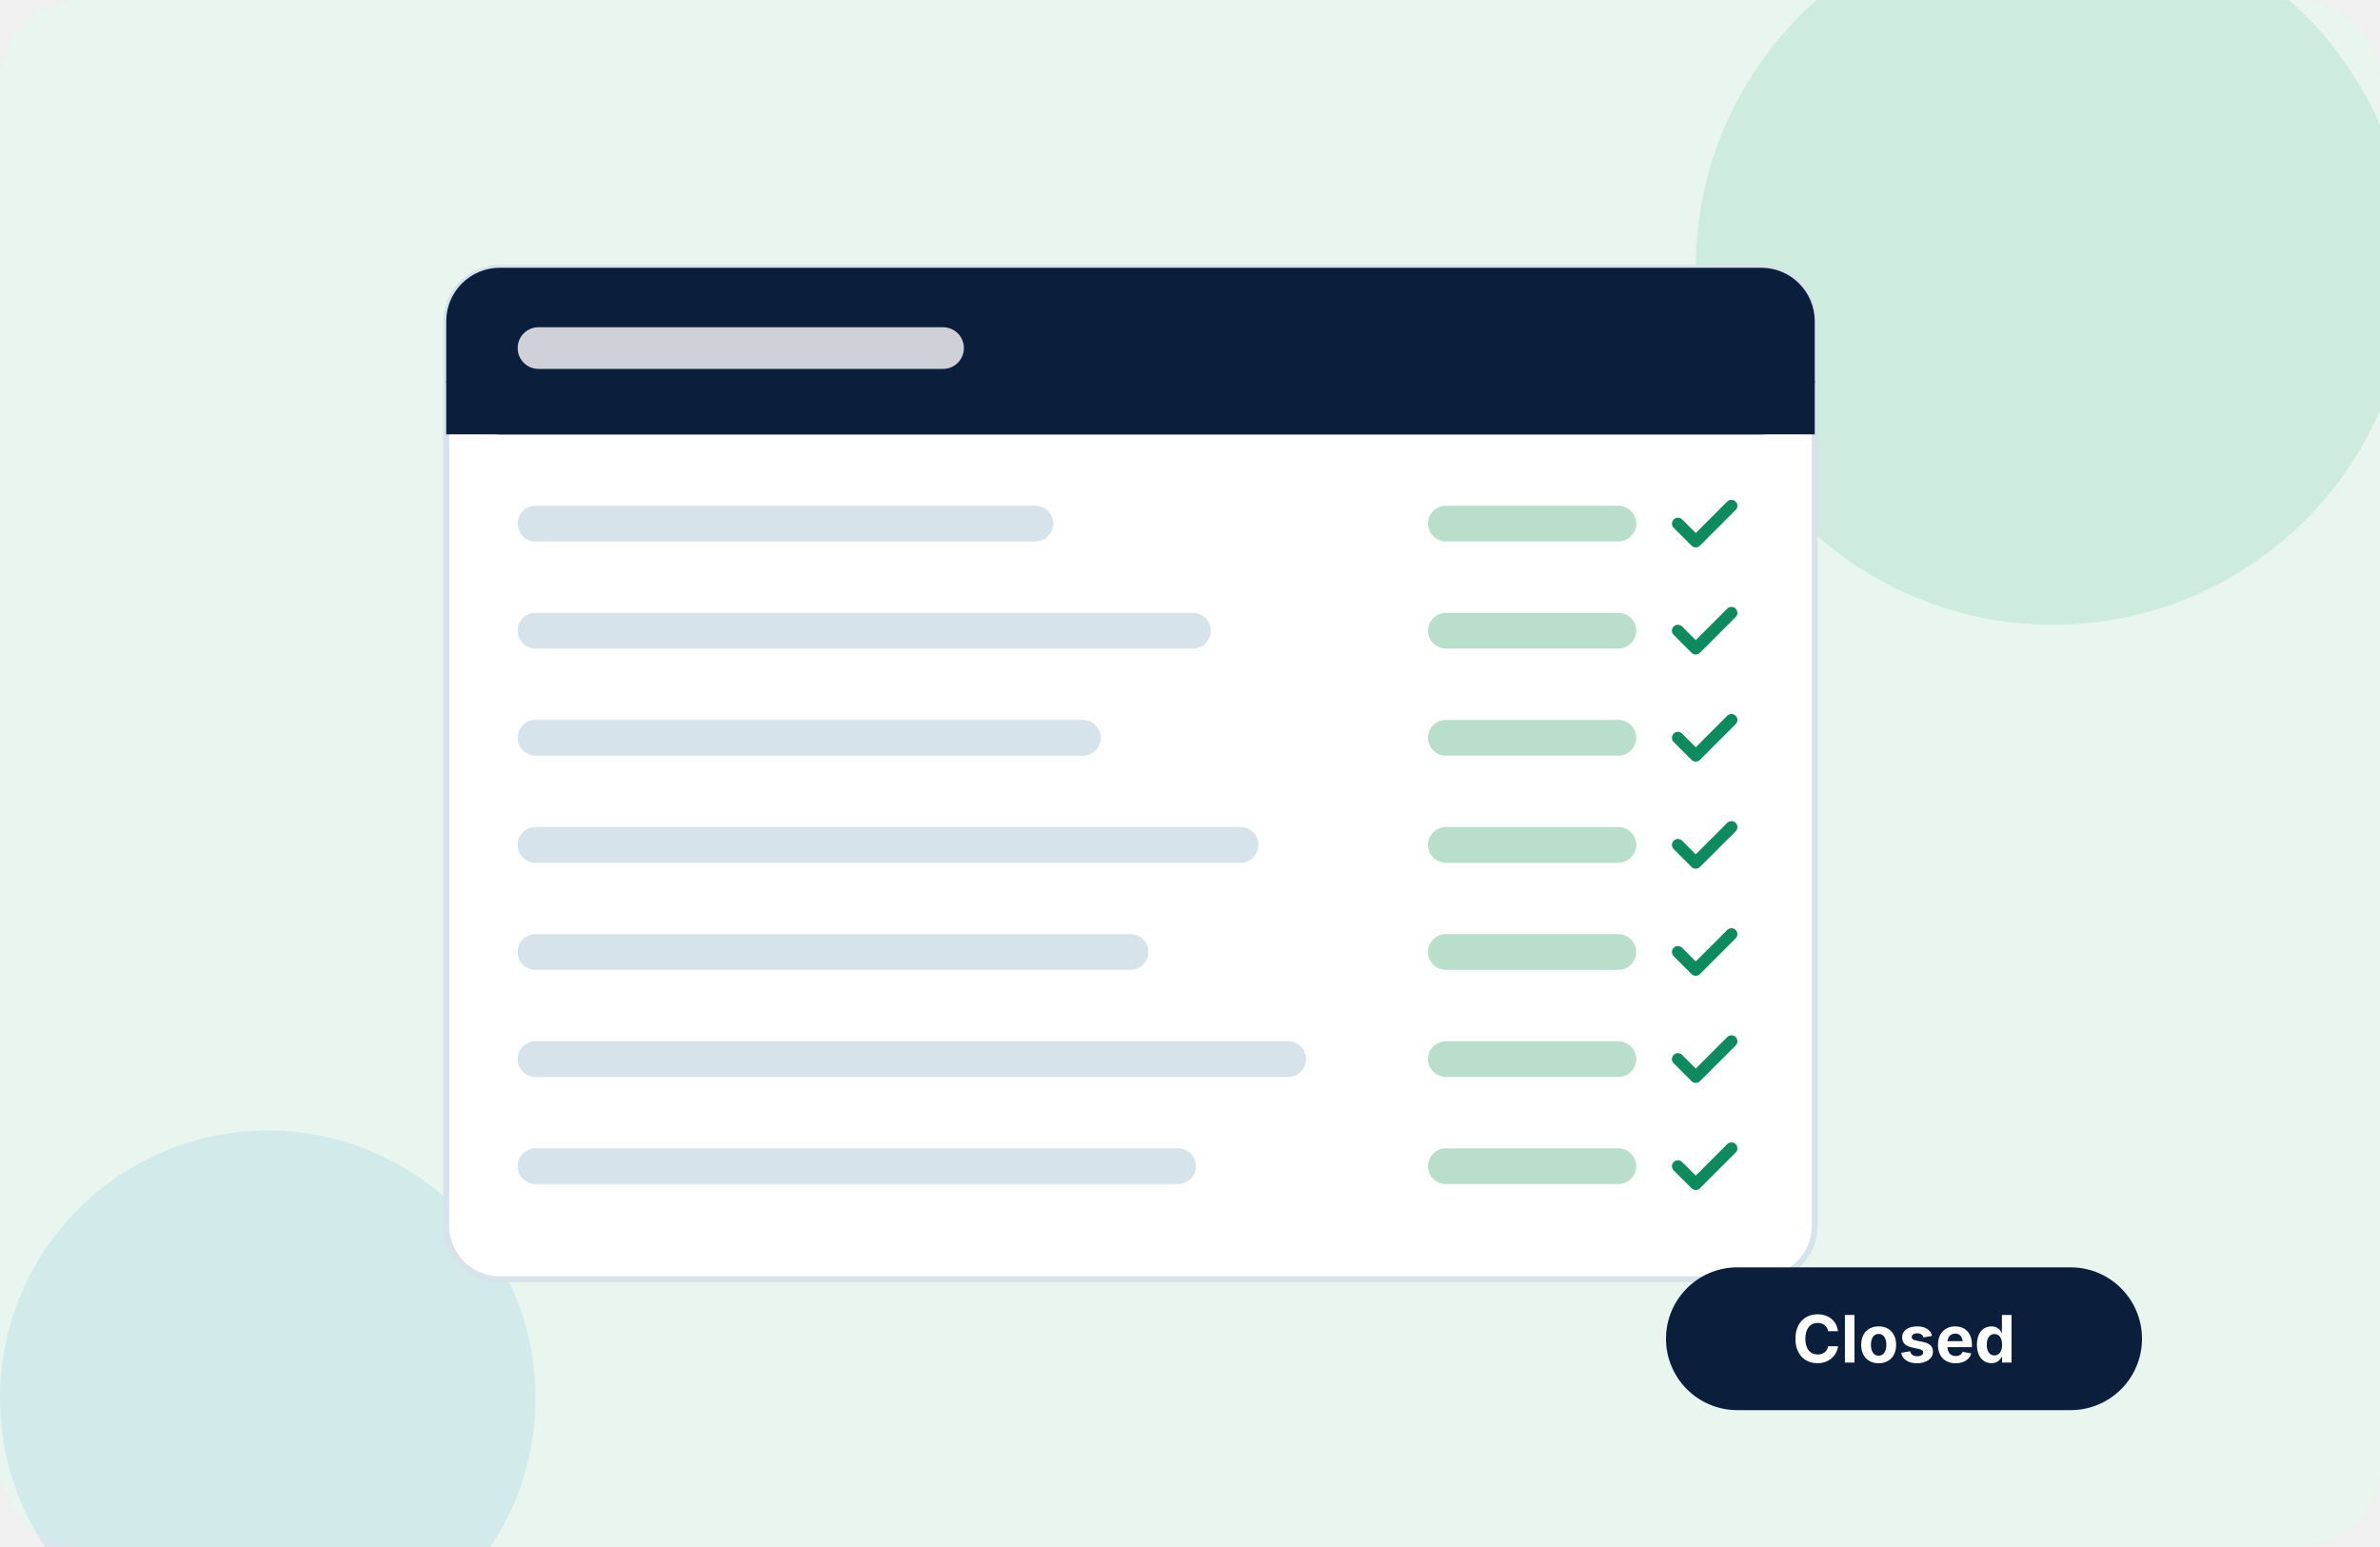
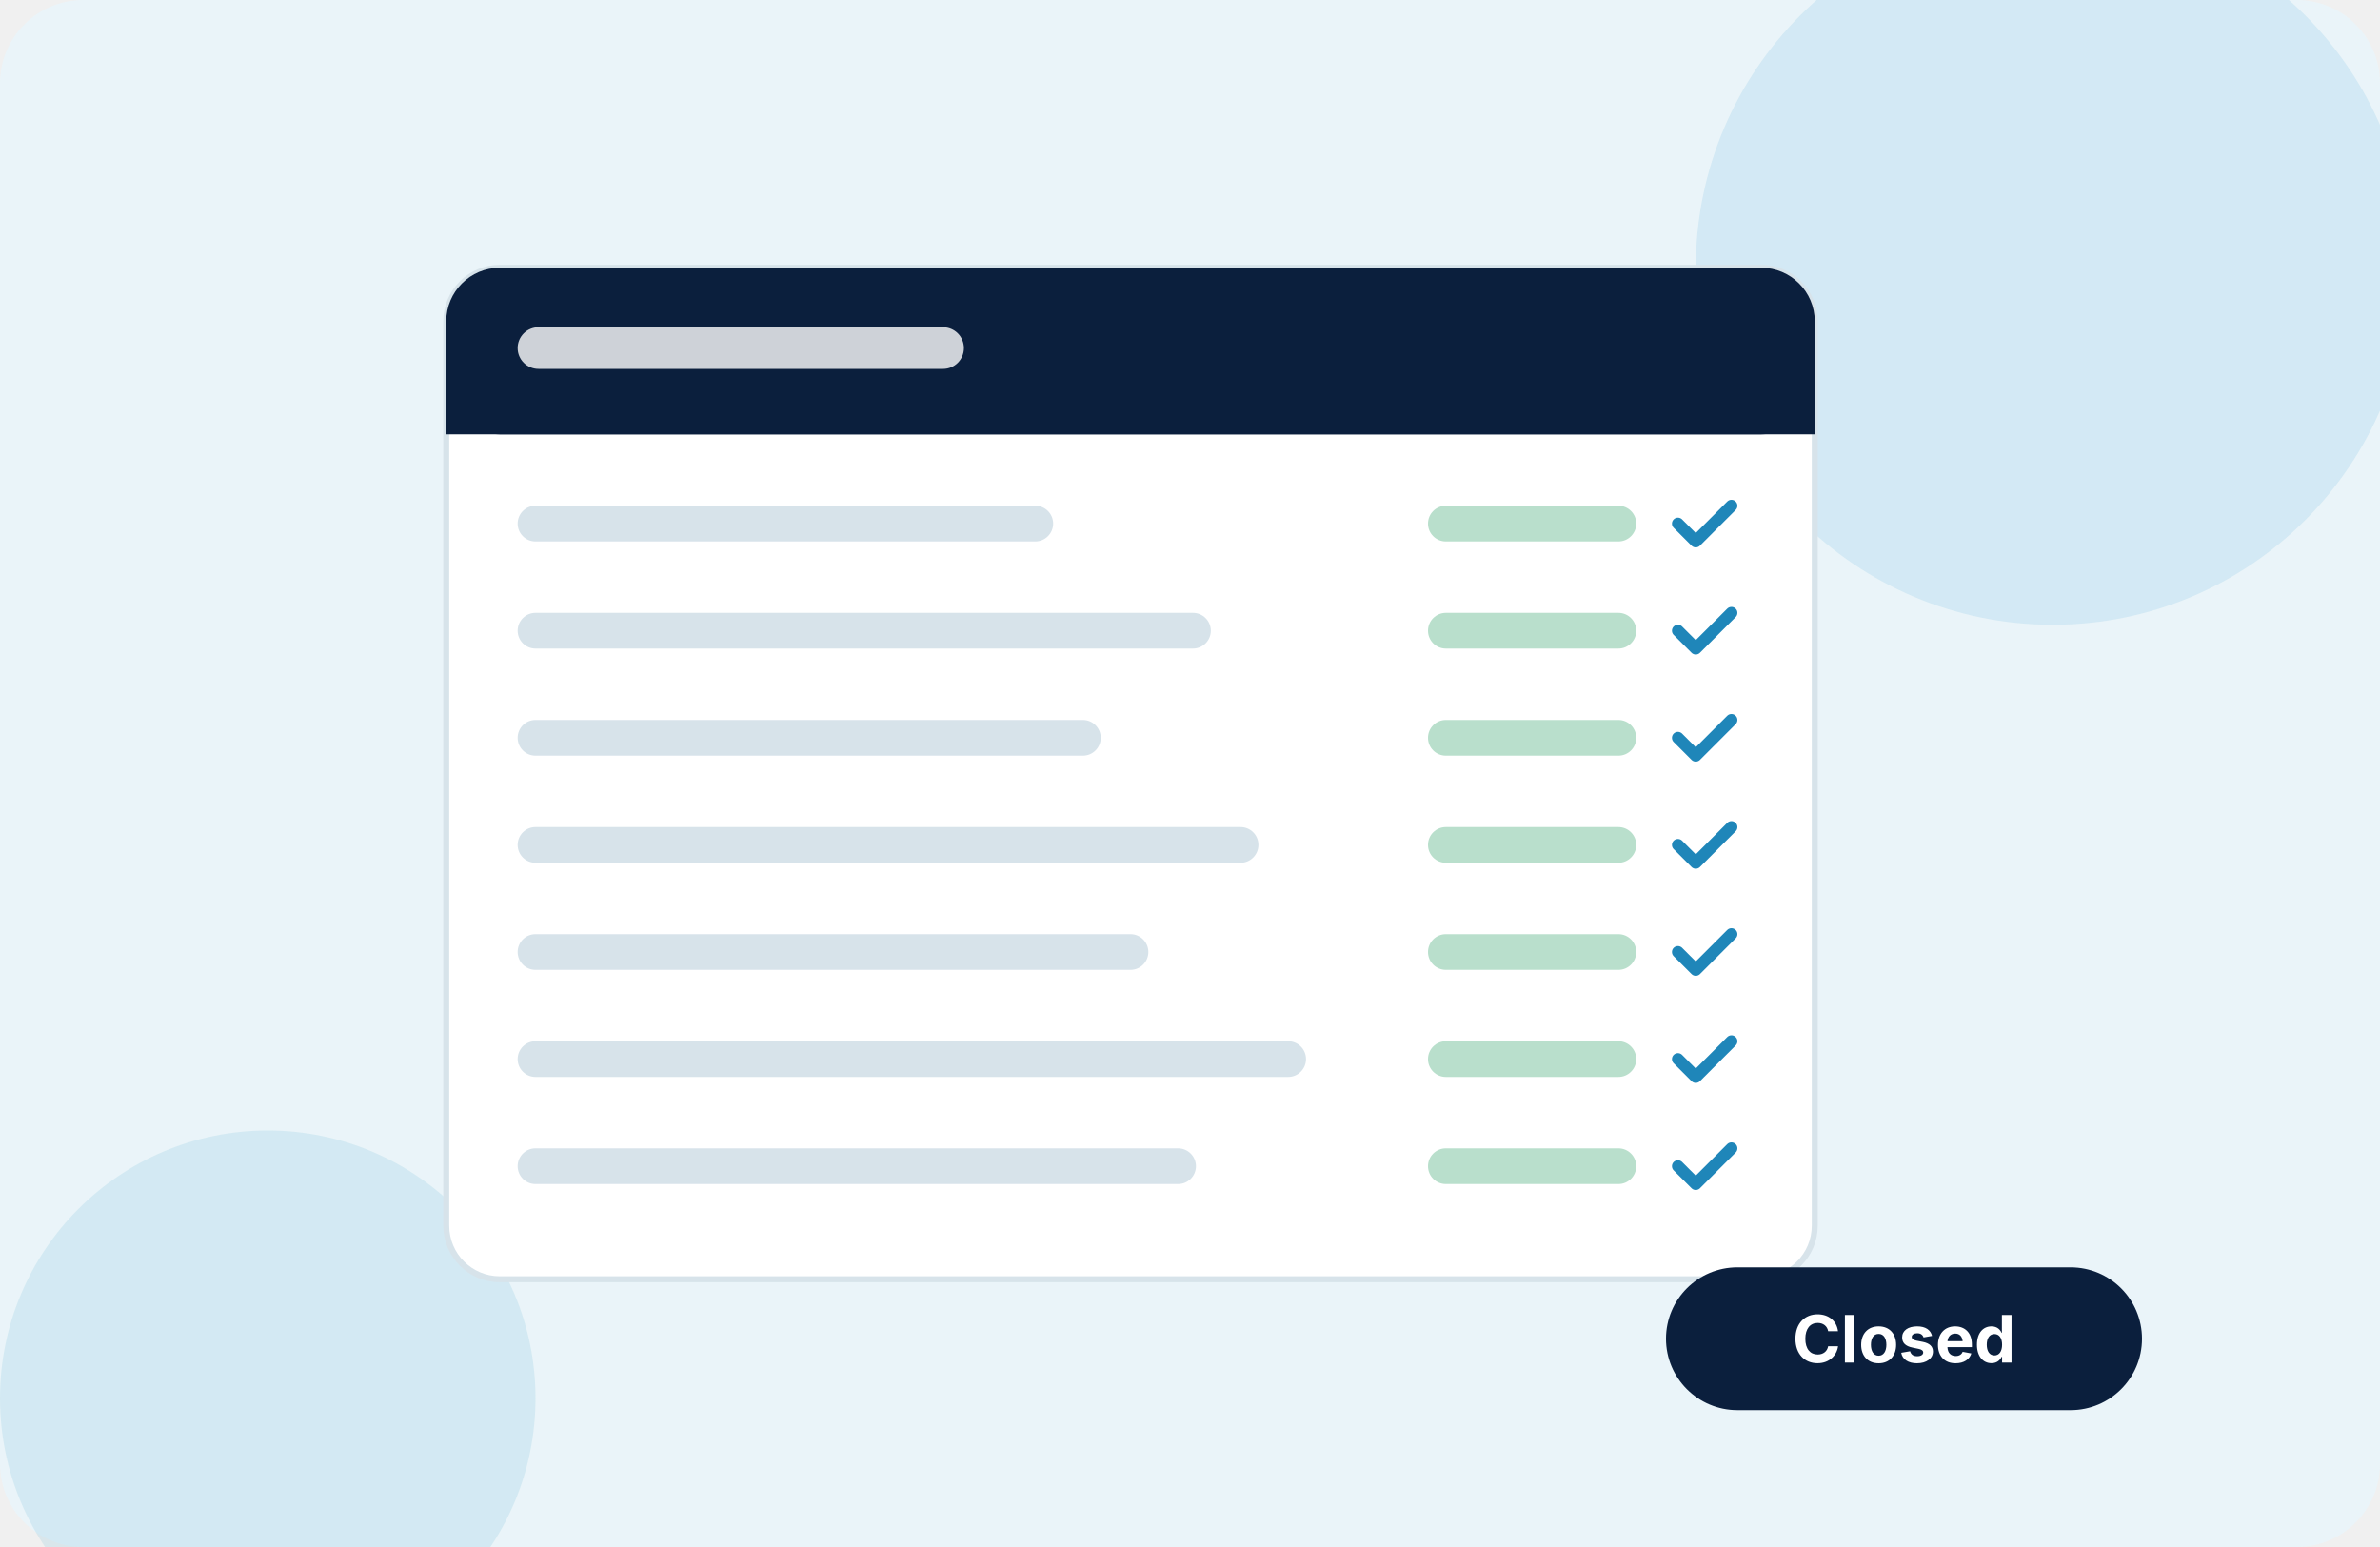
<svg xmlns="http://www.w3.org/2000/svg" viewBox="0 0 800 520" width="800" height="520" role="img">
-   <rect width="800" height="520" rx="28" fill="#e8f6ef" />
-   <circle cx="690" cy="90" r="120" fill="#7fcfab" opacity=".25" />
+   <rect width="800" height="520" rx="28" fill="#eaf4f9" />
+   <circle cx="690" cy="90" r="120" fill="#8ec8e6" opacity=".25" />
  <circle cx="90" cy="470" r="90" fill="#2a9cc0" opacity=".12" />
  <rect x="150" y="90" width="460" height="340" rx="18" fill="#ffffff" stroke="#d7e3ea" stroke-width="2" />
  <rect x="150" y="90" width="460" height="56" rx="18" fill="#0b1f3d" />
  <rect x="150" y="128" width="460" height="18" fill="#0b1f3d" />
  <rect x="174" y="110" width="150" height="14" rx="7" fill="#fff" opacity=".8" />
  <rect x="174" y="170" width="180" height="12" rx="6" fill="#d7e3ea" />
  <rect x="480" y="170" width="70" height="12" rx="6" fill="#b9dfcc" />
-   <path d="M564 176 l6 6 l12 -12" fill="none" stroke="#0e8a5f" stroke-width="4" stroke-linecap="round" stroke-linejoin="round" />
+   <path d="M564 176 l6 6 l12 -12" fill="none" stroke="#1f86b9" stroke-width="4" stroke-linecap="round" stroke-linejoin="round" />
  <rect x="174" y="206" width="233" height="12" rx="6" fill="#d7e3ea" />
  <rect x="480" y="206" width="70" height="12" rx="6" fill="#b9dfcc" />
-   <path d="M564 212 l6 6 l12 -12" fill="none" stroke="#0e8a5f" stroke-width="4" stroke-linecap="round" stroke-linejoin="round" />
+   <path d="M564 212 l6 6 l12 -12" fill="none" stroke="#1f86b9" stroke-width="4" stroke-linecap="round" stroke-linejoin="round" />
  <rect x="174" y="242" width="196" height="12" rx="6" fill="#d7e3ea" />
  <rect x="480" y="242" width="70" height="12" rx="6" fill="#b9dfcc" />
-   <path d="M564 248 l6 6 l12 -12" fill="none" stroke="#0e8a5f" stroke-width="4" stroke-linecap="round" stroke-linejoin="round" />
+   <path d="M564 248 l6 6 l12 -12" fill="none" stroke="#1f86b9" stroke-width="4" stroke-linecap="round" stroke-linejoin="round" />
  <rect x="174" y="278" width="249" height="12" rx="6" fill="#d7e3ea" />
  <rect x="480" y="278" width="70" height="12" rx="6" fill="#b9dfcc" />
-   <path d="M564 284 l6 6 l12 -12" fill="none" stroke="#0e8a5f" stroke-width="4" stroke-linecap="round" stroke-linejoin="round" />
+   <path d="M564 284 l6 6 l12 -12" fill="none" stroke="#1f86b9" stroke-width="4" stroke-linecap="round" stroke-linejoin="round" />
  <rect x="174" y="314" width="212" height="12" rx="6" fill="#d7e3ea" />
  <rect x="480" y="314" width="70" height="12" rx="6" fill="#b9dfcc" />
-   <path d="M564 320 l6 6 l12 -12" fill="none" stroke="#0e8a5f" stroke-width="4" stroke-linecap="round" stroke-linejoin="round" />
+   <path d="M564 320 l6 6 l12 -12" fill="none" stroke="#1f86b9" stroke-width="4" stroke-linecap="round" stroke-linejoin="round" />
  <rect x="174" y="350" width="265" height="12" rx="6" fill="#d7e3ea" />
  <rect x="480" y="350" width="70" height="12" rx="6" fill="#b9dfcc" />
-   <path d="M564 356 l6 6 l12 -12" fill="none" stroke="#0e8a5f" stroke-width="4" stroke-linecap="round" stroke-linejoin="round" />
+   <path d="M564 356 l6 6 l12 -12" fill="none" stroke="#1f86b9" stroke-width="4" stroke-linecap="round" stroke-linejoin="round" />
  <rect x="174" y="386" width="228" height="12" rx="6" fill="#d7e3ea" />
  <rect x="480" y="386" width="70" height="12" rx="6" fill="#b9dfcc" />
-   <path d="M564 392 l6 6 l12 -12" fill="none" stroke="#0e8a5f" stroke-width="4" stroke-linecap="round" stroke-linejoin="round" />
+   <path d="M564 392 l6 6 l12 -12" fill="none" stroke="#1f86b9" stroke-width="4" stroke-linecap="round" stroke-linejoin="round" />
  <rect x="560" y="426" width="160" height="48" rx="24" fill="#0b1f3d" />
  <text x="640" y="458" text-anchor="middle" font-family="Outfit, Inter, Arial, sans-serif" font-size="22" font-weight="700" fill="#fff">Closed</text>
</svg>
